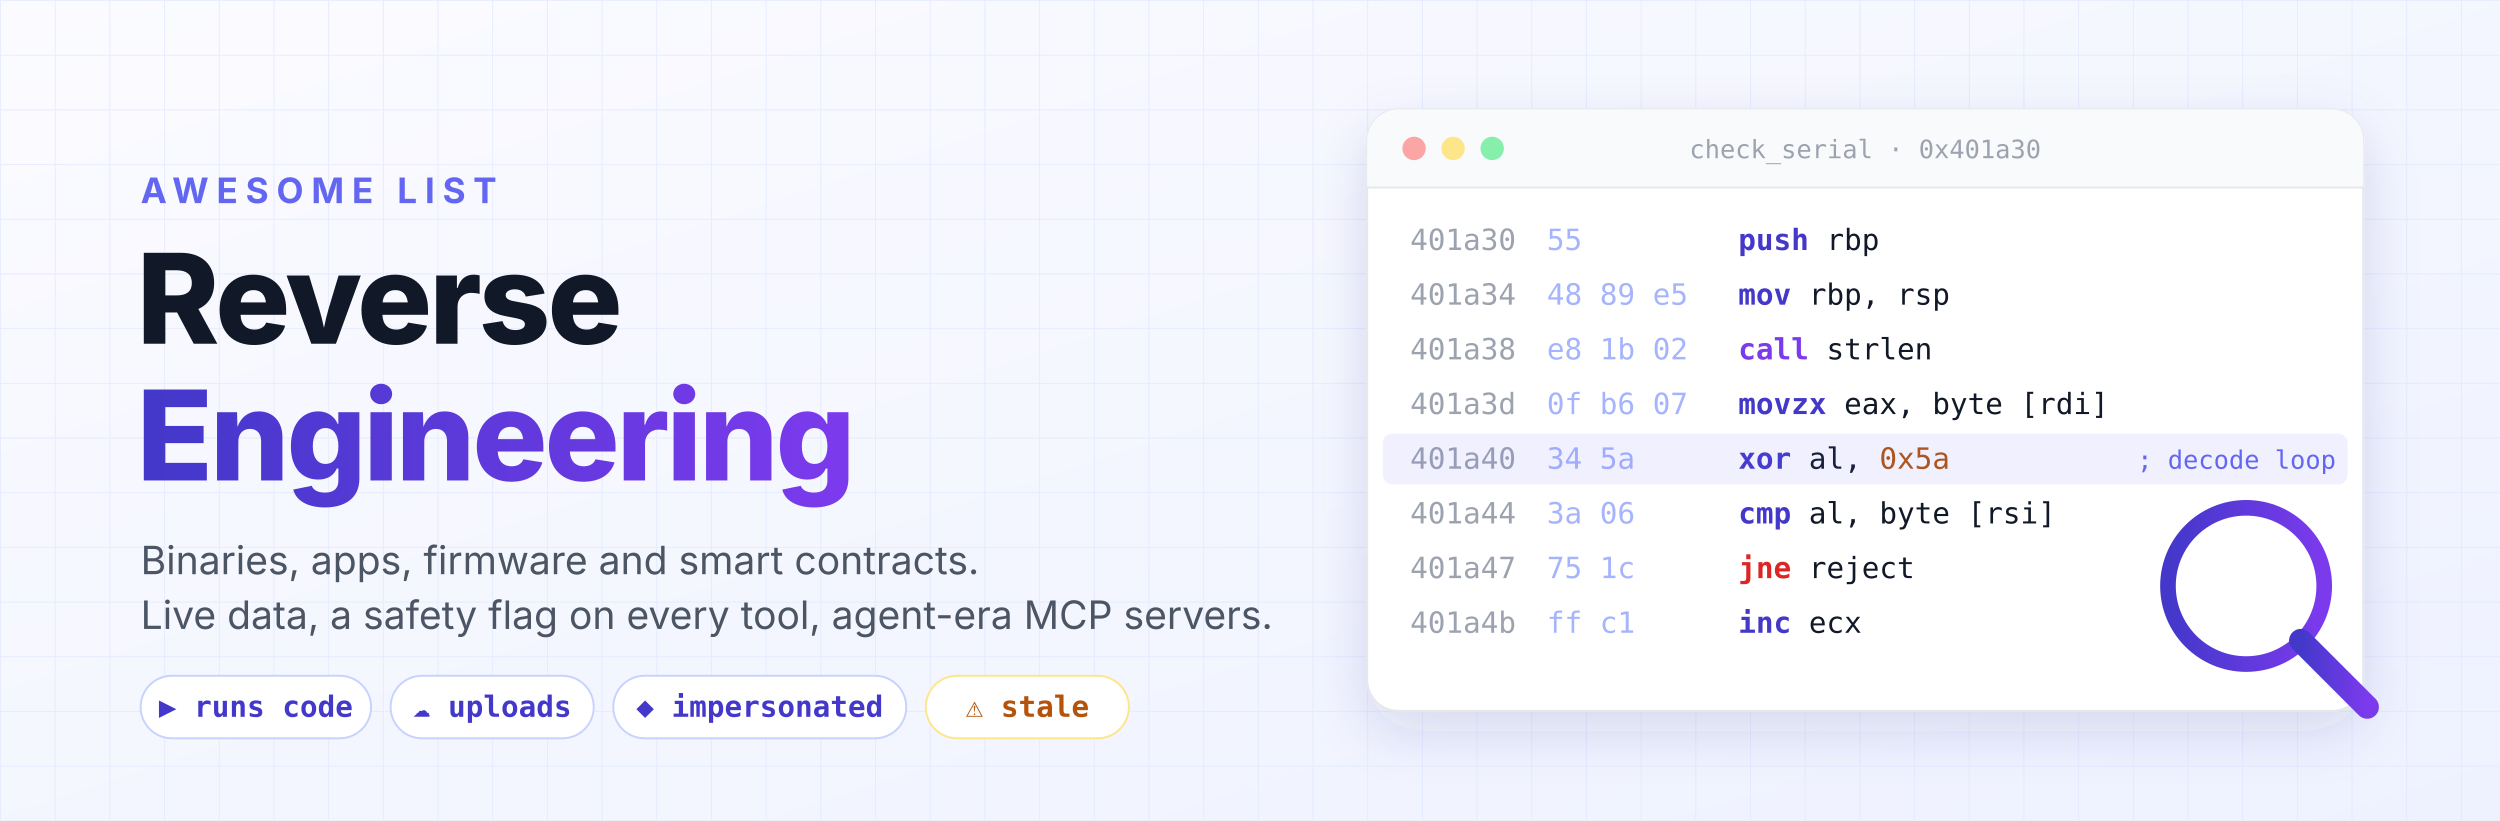
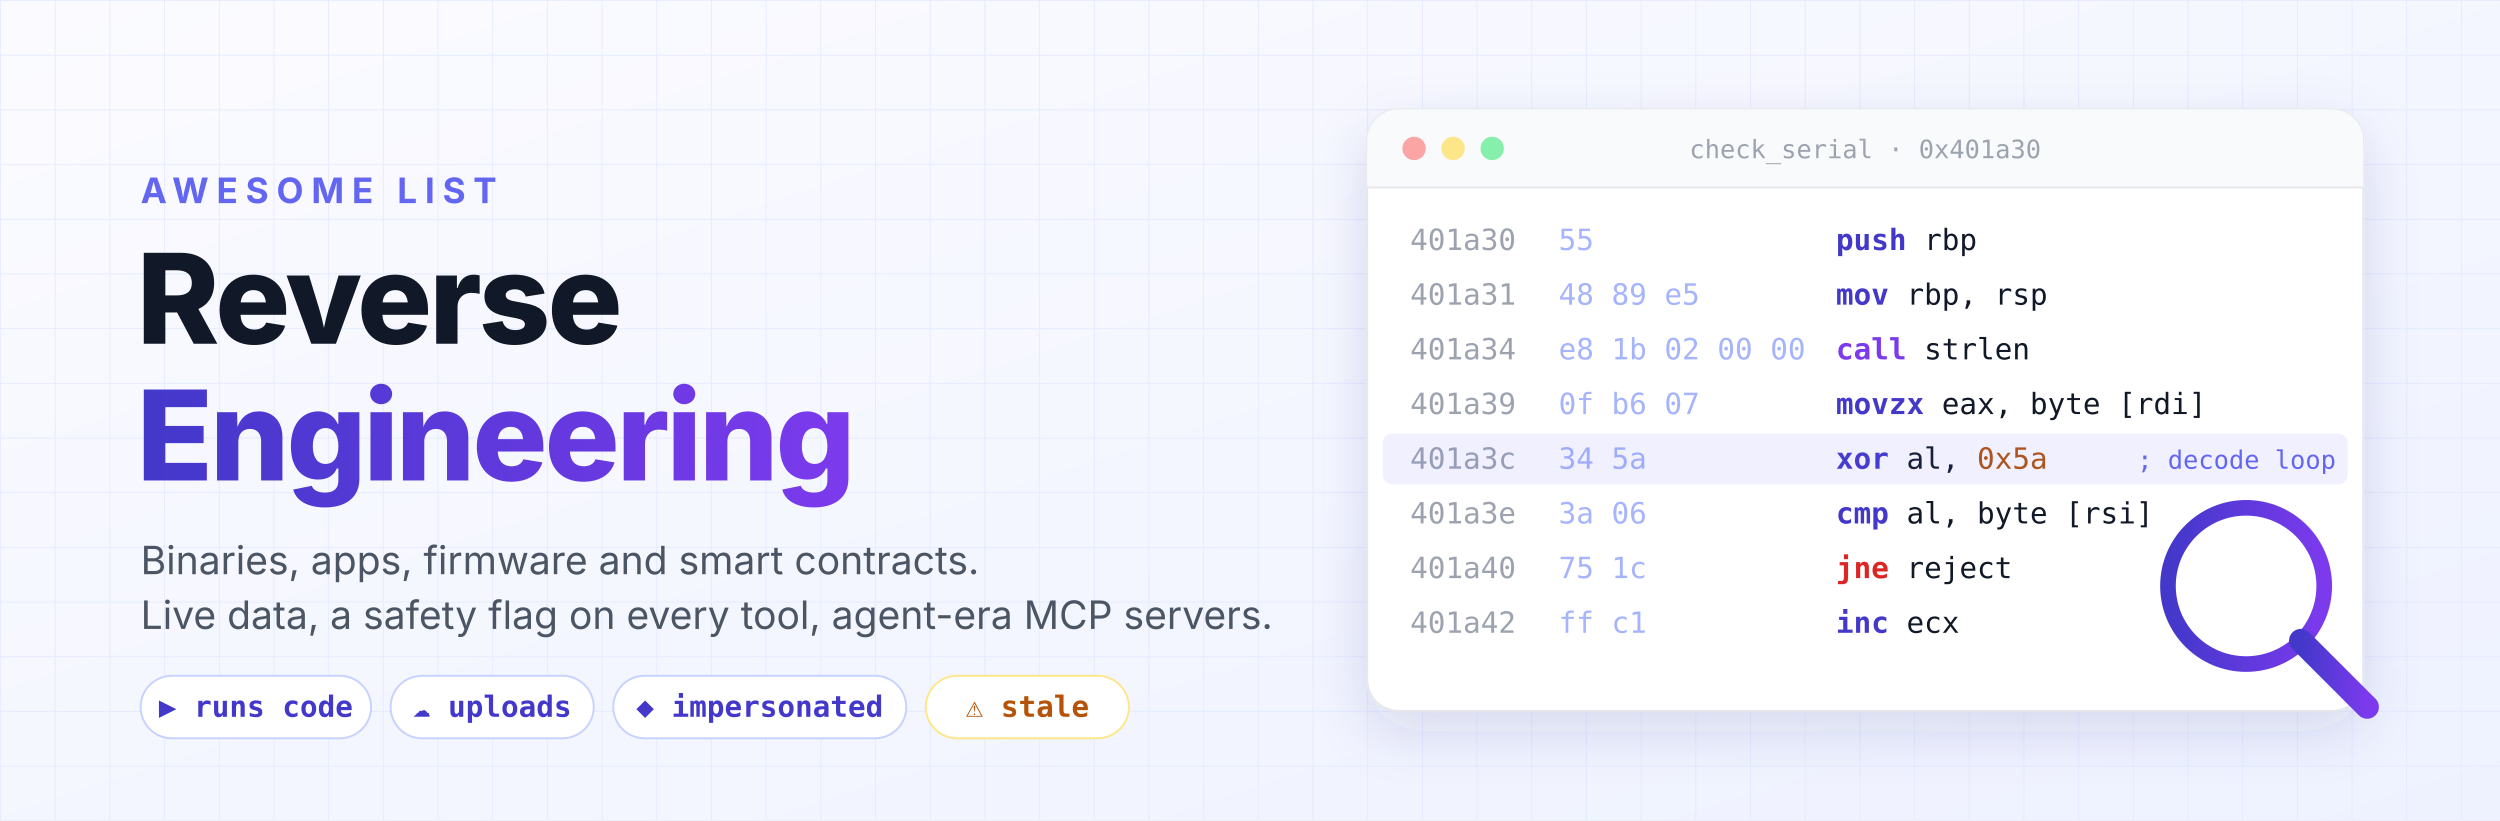
<svg xmlns="http://www.w3.org/2000/svg" viewBox="0 0 1280 420" width="1280" height="420" role="img" aria-label="Awesome Reverse Engineering: tools, safety flags and agent-era tooling for binaries, apps, firmware and smart contracts">
  <defs>
    <linearGradient id="bg" x1="0" y1="0" x2="1" y2="1">
      <stop offset="0" stop-color="#fbfbff" />
      <stop offset="1" stop-color="#eef2ff" />
    </linearGradient>
    <linearGradient id="accent" x1="0" y1="0" x2="1" y2="0">
      <stop offset="0" stop-color="#4338ca" />
      <stop offset="1" stop-color="#7c3aed" />
    </linearGradient>
    <pattern id="grid" width="28" height="28" patternUnits="userSpaceOnUse">
      <path d="M28 0H0V28" fill="none" stroke="#e0e7ff" stroke-width="1" />
    </pattern>
    <filter id="shadow" x="-10%" y="-10%" width="120%" height="130%">
      <feDropShadow dx="0" dy="10" stdDeviation="14" flood-color="#312e81" flood-opacity="0.14" />
    </filter>
  </defs>
  <rect width="1280" height="420" fill="url(#bg)" />
  <rect width="1280" height="420" fill="url(#grid)" opacity="0.7" />
  <g font-family="Inter, -apple-system, Segoe UI, Helvetica, Arial, sans-serif">
    <text x="72" y="104" font-size="18" font-weight="700" letter-spacing="4" fill="#6366f1">AWESOME LIST</text>
    <text x="70" y="176" font-size="64" font-weight="800" fill="#111827" letter-spacing="-1.5">Reverse</text>
    <text x="70" y="246" font-size="64" font-weight="800" fill="url(#accent)" letter-spacing="-1.5">Engineering</text>
    <text x="72" y="294" font-size="20" fill="#4b5563">Binaries, apps, firmware and smart contracts.</text>
    <text x="72" y="322" font-size="20" fill="#4b5563">Live data, a safety flag on every tool, agent-era MCP servers.</text>
  </g>
  <g font-family="ui-monospace, SFMono-Regular, Menlo, Consolas, monospace" font-size="15" font-weight="600">
    <rect x="72" y="346" width="118" height="32" rx="16" fill="#ffffff" stroke="#c7d2fe" />
    <text x="131" y="367" text-anchor="middle" fill="#4338ca">▶ runs code</text>
    <rect x="200" y="346" width="104" height="32" rx="16" fill="#ffffff" stroke="#c7d2fe" />
    <text x="252" y="367" text-anchor="middle" fill="#4338ca">☁ uploads</text>
    <rect x="314" y="346" width="150" height="32" rx="16" fill="#ffffff" stroke="#c7d2fe" />
    <text x="389" y="367" text-anchor="middle" fill="#4338ca">◆ impersonated</text>
    <rect x="474" y="346" width="104" height="32" rx="16" fill="#ffffff" stroke="#fde68a" />
    <text x="526" y="367" text-anchor="middle" fill="#b45309">⚠ stale</text>
  </g>
  <g filter="url(#shadow)">
    <rect x="700" y="56" width="510" height="308" rx="16" fill="#ffffff" stroke="#e5e7eb" />
  </g>
  <rect x="700" y="56" width="510" height="40" rx="16" fill="#f9fafb" />
  <rect x="700" y="80" width="510" height="16" fill="#f9fafb" />
  <line x1="700" y1="96" x2="1210" y2="96" stroke="#e5e7eb" />
  <circle cx="724" cy="76" r="6" fill="#fca5a5" />
  <circle cx="744" cy="76" r="6" fill="#fde68a" />
  <circle cx="764" cy="76" r="6" fill="#86efac" />
  <text x="955" y="81" text-anchor="middle" font-family="ui-monospace, SFMono-Regular, Menlo, Consolas, monospace" font-size="13" fill="#9ca3af">check_serial · 0x401a30</text>
  <g font-family="ui-monospace, SFMono-Regular, Menlo, Consolas, monospace" font-size="15">
    <g fill="#9ca3af">
      <text x="722" y="128">401a30</text>
-       <text x="722" y="156">401a34</text>
-       <text x="722" y="184">401a38</text>
-       <text x="722" y="212">401a3d</text>
-       <text x="722" y="240">401a40</text>
-       <text x="722" y="268">401a44</text>
-       <text x="722" y="296">401a47</text>
-       <text x="722" y="324">401a4b</text>
+       <text x="722" y="156">401a31</text>
+       <text x="722" y="184">401a34</text>
+       <text x="722" y="212">401a39</text>
+       <text x="722" y="240">401a3c</text>
+       <text x="722" y="268">401a3e</text>
+       <text x="722" y="296">401a40</text>
+       <text x="722" y="324">401a42</text>
    </g>
    <g fill="#a5b4fc">
-       <text x="792" y="128">55</text>
-       <text x="792" y="156">48 89 e5</text>
-       <text x="792" y="184">e8 1b 02</text>
-       <text x="792" y="212">0f b6 07</text>
-       <text x="792" y="240">34 5a</text>
-       <text x="792" y="268">3a 06</text>
-       <text x="792" y="296">75 1c</text>
-       <text x="792" y="324">ff c1</text>
+       <text x="798" y="128">55</text>
+       <text x="798" y="156">48 89 e5</text>
+       <text x="798" y="184">e8 1b 02 00 00</text>
+       <text x="798" y="212">0f b6 07</text>
+       <text x="798" y="240">34 5a</text>
+       <text x="798" y="268">3a 06</text>
+       <text x="798" y="296">75 1c</text>
+       <text x="798" y="324">ff c1</text>
    </g>
    <g fill="#111827">
-       <text x="890" y="128">
+       <text x="940" y="128">
        <tspan fill="#4338ca" font-weight="700">push</tspan>  rbp</text>
-       <text x="890" y="156">
+       <text x="940" y="156">
        <tspan fill="#4338ca" font-weight="700">mov</tspan>   rbp, rsp</text>
-       <text x="890" y="184">
+       <text x="940" y="184">
        <tspan fill="#7c3aed" font-weight="700">call</tspan>  strlen</text>
-       <text x="890" y="212">
+       <text x="940" y="212">
        <tspan fill="#4338ca" font-weight="700">movzx</tspan> eax, byte [rdi]</text>
-       <text x="890" y="240">
+       <text x="940" y="240">
        <tspan fill="#4338ca" font-weight="700">xor</tspan>   al, <tspan fill="#b45309">0x5a</tspan>
      </text>
-       <text x="890" y="268">
+       <text x="940" y="268">
        <tspan fill="#4338ca" font-weight="700">cmp</tspan>   al, byte [rsi]</text>
-       <text x="890" y="296">
+       <text x="940" y="296">
        <tspan fill="#dc2626" font-weight="700">jne</tspan>   reject</text>
-       <text x="890" y="324">
+       <text x="940" y="324">
        <tspan fill="#4338ca" font-weight="700">inc</tspan>   ecx</text>
    </g>
  </g>
  <rect x="708" y="222" width="494" height="26" rx="5" fill="#6366f1" opacity="0.10" />
  <text x="1196" y="240" text-anchor="end" font-family="ui-monospace, SFMono-Regular, Menlo, Consolas, monospace" font-size="13" fill="#6366f1">; decode loop</text>
  <g transform="translate(1150 300)">
    <circle r="40" fill="#ffffff" fill-opacity="0.55" stroke="url(#accent)" stroke-width="8" />
    <path d="M28 28l34 34" stroke="url(#accent)" stroke-width="12" stroke-linecap="round" />
  </g>
</svg>
